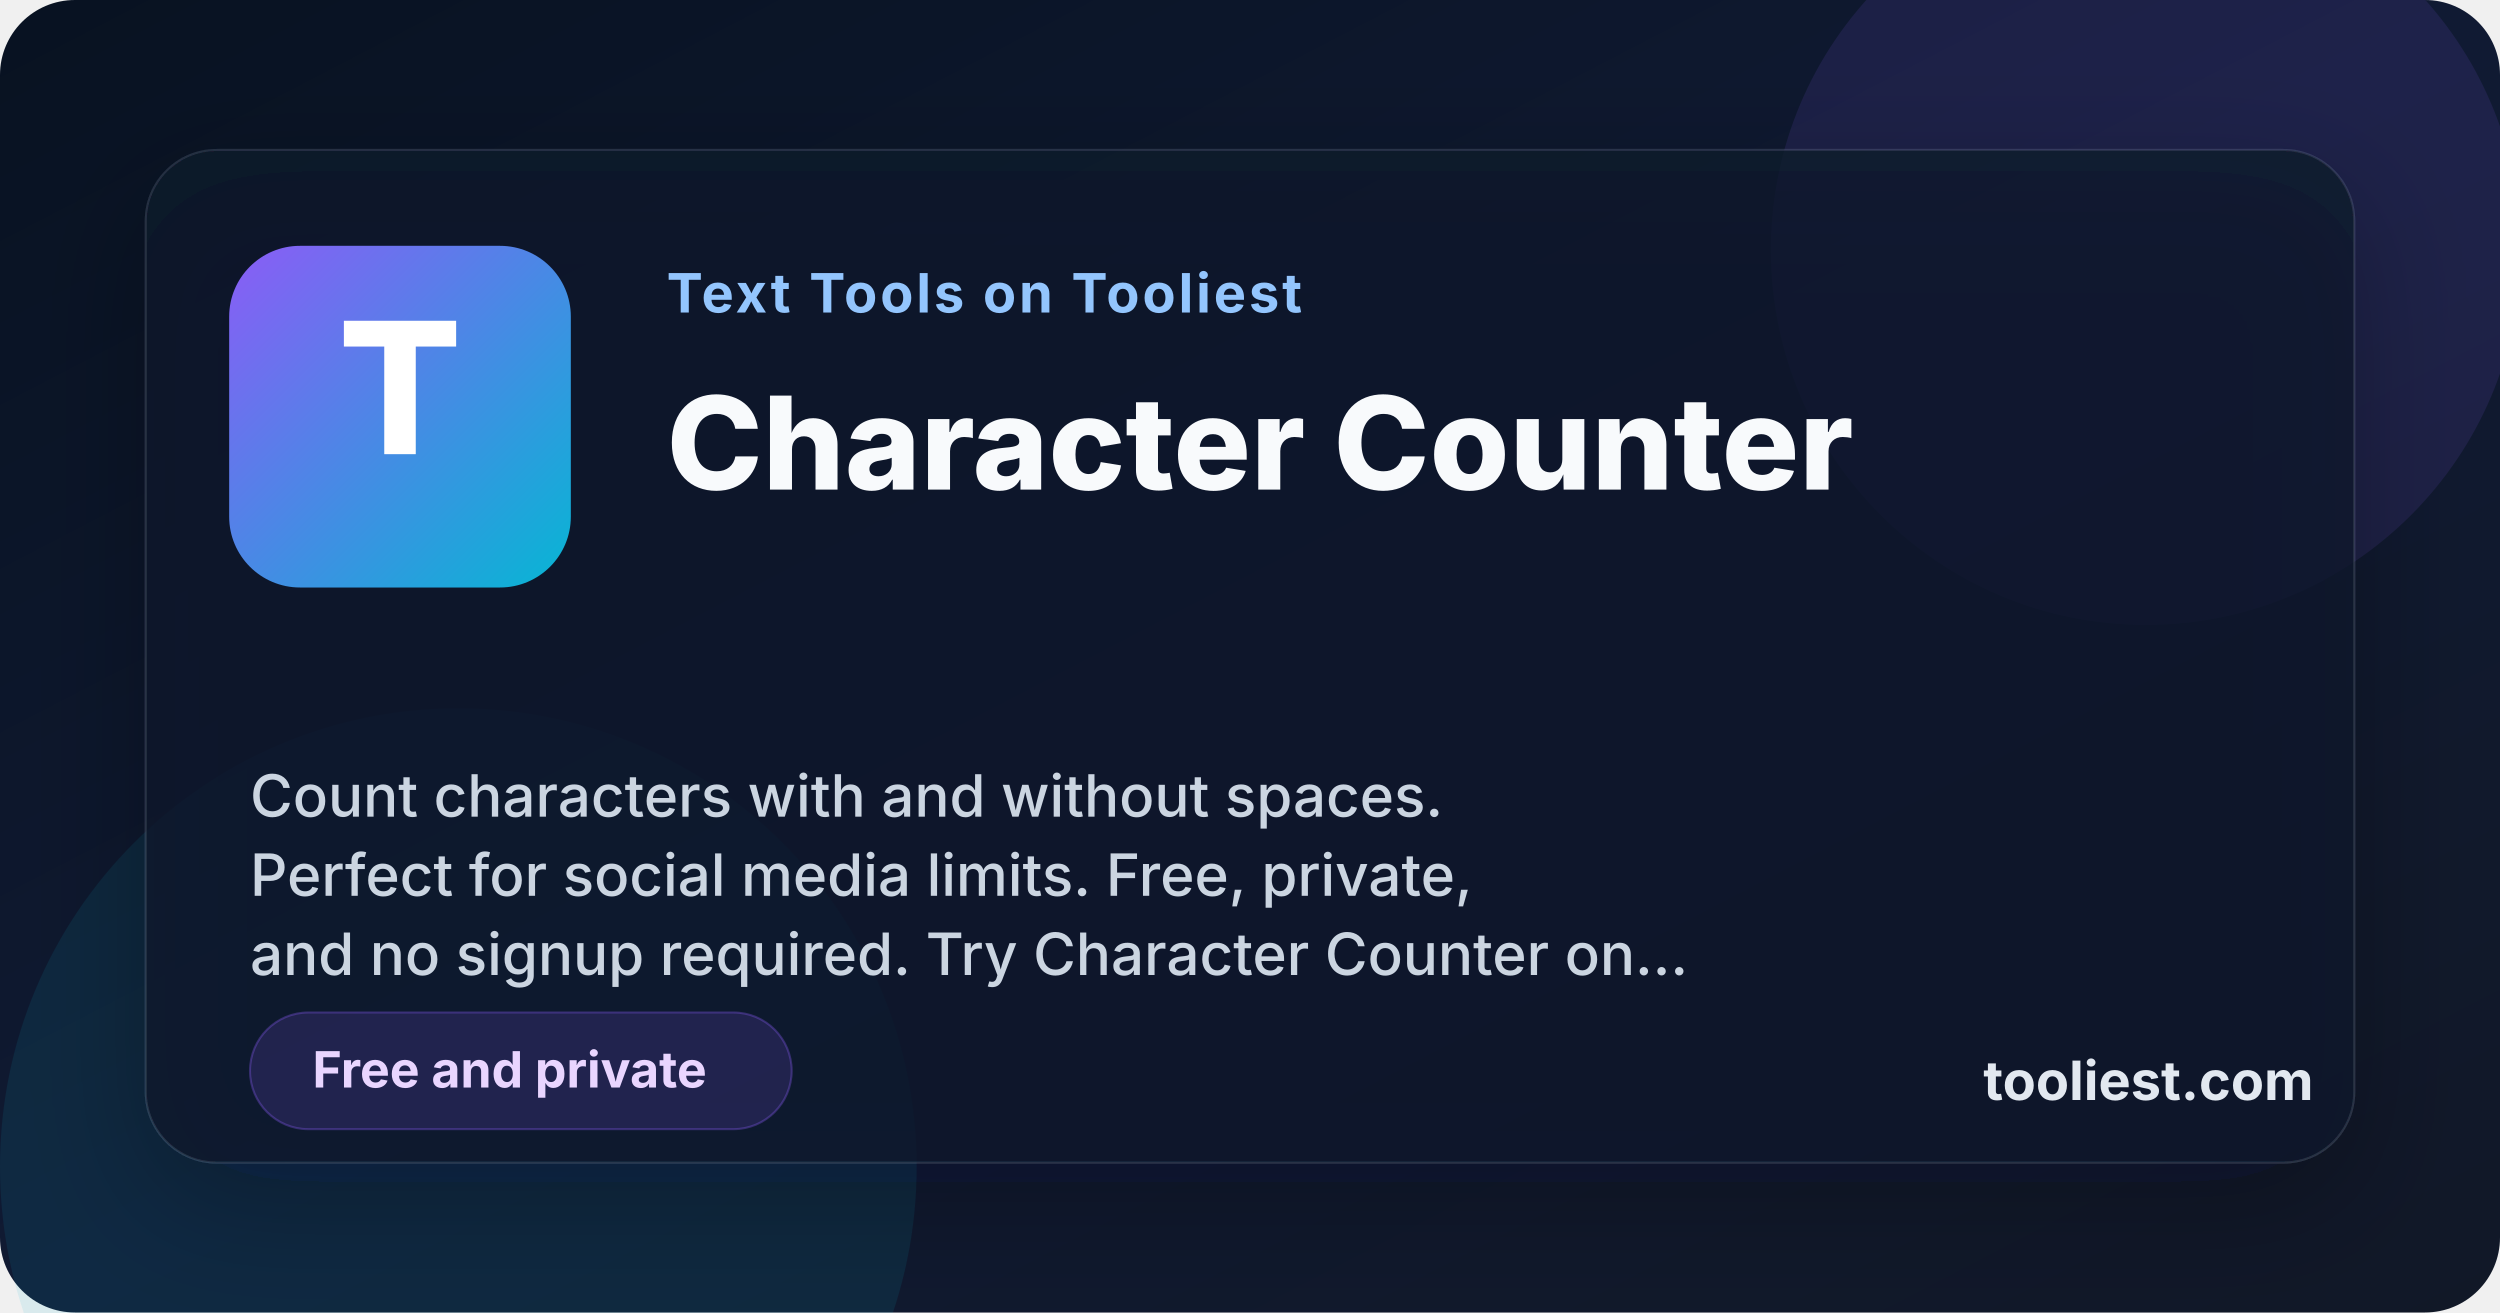
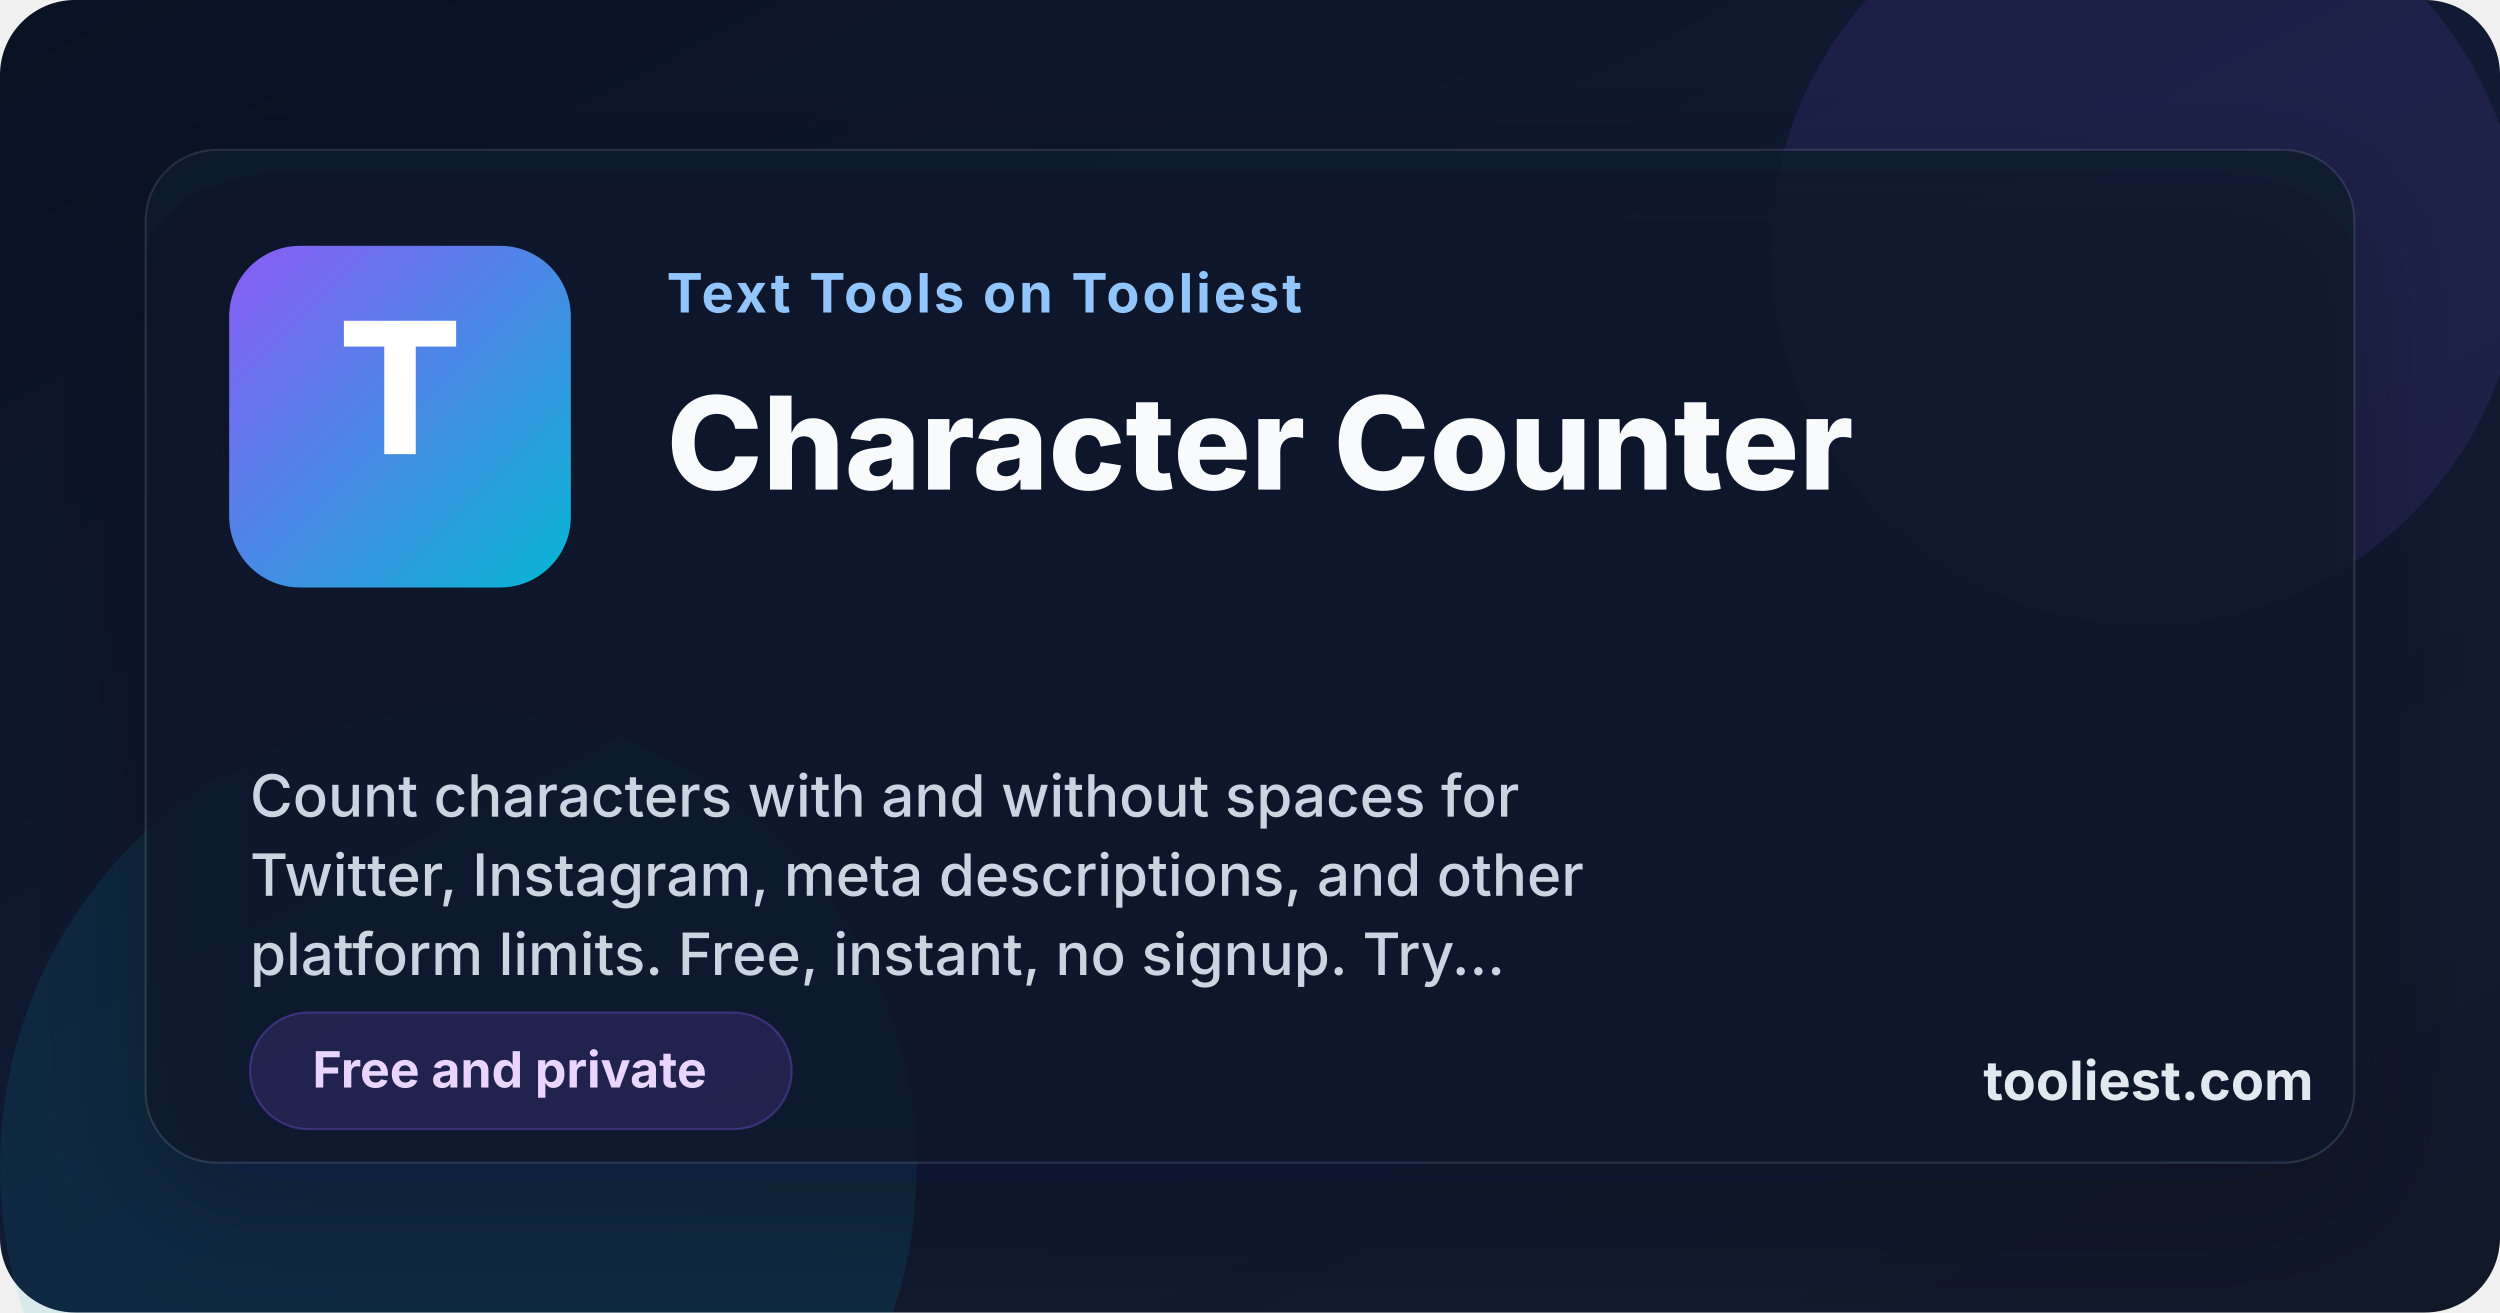
<svg xmlns="http://www.w3.org/2000/svg" width="1200" height="630" viewBox="0 0 1200 630" role="img" aria-labelledby="title desc">
  <defs>
    <linearGradient id="bg" x1="0%" x2="100%" y1="0%" y2="100%">
      <stop offset="0%" stop-color="#081221" />
      <stop offset="50%" stop-color="#101a33" />
      <stop offset="100%" stop-color="#111827" />
    </linearGradient>
    <linearGradient id="accent" x1="0%" x2="100%" y1="0%" y2="100%">
      <stop offset="0%" stop-color="#8b5cf6" />
      <stop offset="100%" stop-color="#06b6d4" />
    </linearGradient>
    <filter id="shadow" x="-20%" y="-20%" width="140%" height="140%">
      <feDropShadow dx="0" dy="20" stdDeviation="30" flood-color="#020617" flood-opacity="0.35" />
    </filter>
  </defs>
  <rect width="1200" height="630" fill="url(#bg)" rx="36" />
  <circle cx="1030" cy="120" r="180" fill="#8b5cf6" opacity="0.12" />
  <circle cx="220" cy="560" r="220" fill="#06b6d4" opacity="0.1" />
  <rect x="70" y="72" width="1060" height="486" rx="34" fill="rgba(15, 23, 42, 0.78)" stroke="rgba(148, 163, 184, 0.18)" filter="url(#shadow)" />
  <rect x="110" y="118" width="164" height="164" rx="34" fill="url(#accent)" />
  <text x="192" y="218" text-anchor="middle" font-family="Inter, Arial, sans-serif" font-size="88" font-weight="800" fill="#ffffff">T</text>
  <text x="320" y="150" font-family="Inter, Arial, sans-serif" font-size="26" font-weight="700" letter-spacing="1.4" fill="#93c5fd">Text Tools on Tooliest</text>
  <text x="320" y="235" font-family="Inter, Arial, sans-serif" font-size="62" font-weight="800" fill="#f8fafc">Character Counter</text>
-   <text x="120" y="392" font-family="Inter, Arial, sans-serif" font-size="28" font-weight="500" fill="#cbd5e1">Count characters with and without spaces.</text>
-   <text x="120" y="430" font-family="Inter, Arial, sans-serif" font-size="28" font-weight="500" fill="#cbd5e1">Perfect for social media limits. Free, private,</text>
-   <text x="120" y="468" font-family="Inter, Arial, sans-serif" font-size="28" font-weight="500" fill="#cbd5e1">and no signup required. Try Character Counter on...</text>
+   <text x="120" y="392" font-family="Inter, Arial, sans-serif" font-size="28" font-weight="500" fill="#cbd5e1">Count characters with and without spaces for</text>
+   <text x="120" y="430" font-family="Inter, Arial, sans-serif" font-size="28" font-weight="500" fill="#cbd5e1">Twitter, Instagram, meta descriptions, and other</text>
+   <text x="120" y="468" font-family="Inter, Arial, sans-serif" font-size="28" font-weight="500" fill="#cbd5e1">platform limits. Free, instant, no signup. Try...</text>
  <rect x="120" y="486" width="260" height="56" rx="28" fill="rgba(139, 92, 246, 0.16)" stroke="rgba(139, 92, 246, 0.32)" />
  <text x="150" y="522" font-family="Inter, Arial, sans-serif" font-size="24" font-weight="700" fill="#e9d5ff">Free and private</text>
  <text x="952" y="528" font-family="Inter, Arial, sans-serif" font-size="26" font-weight="700" fill="#e2e8f0">tooliest.com</text>
</svg>
